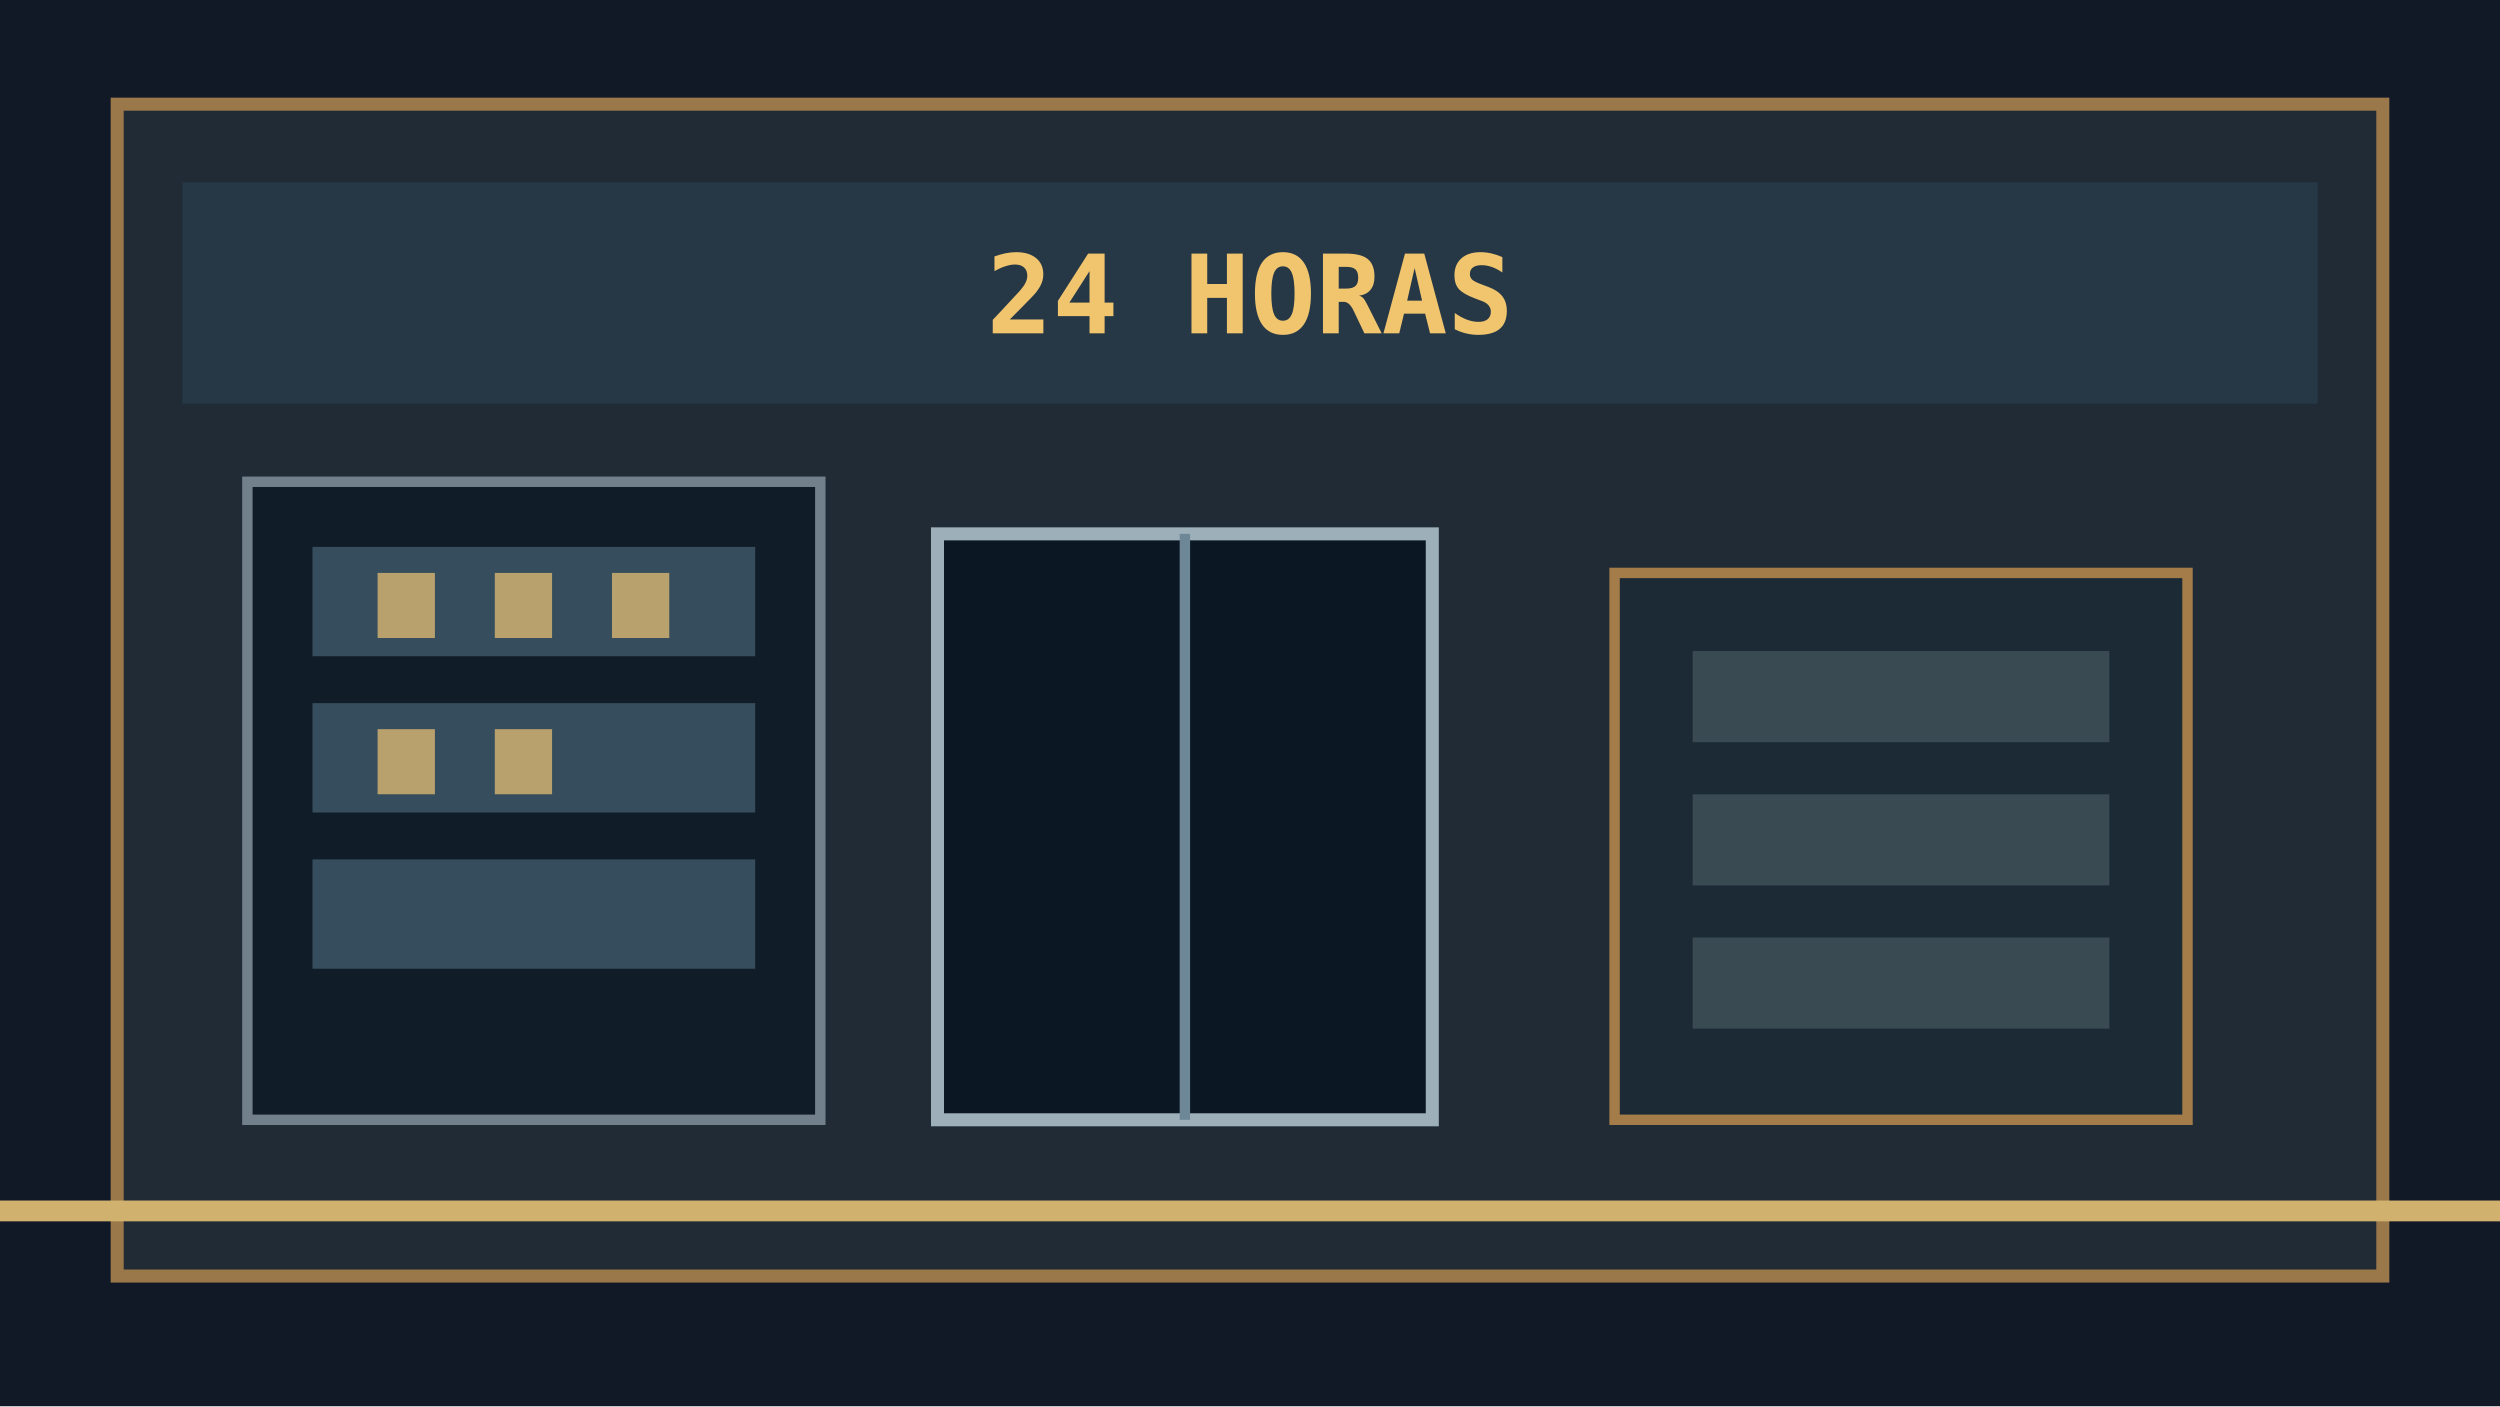
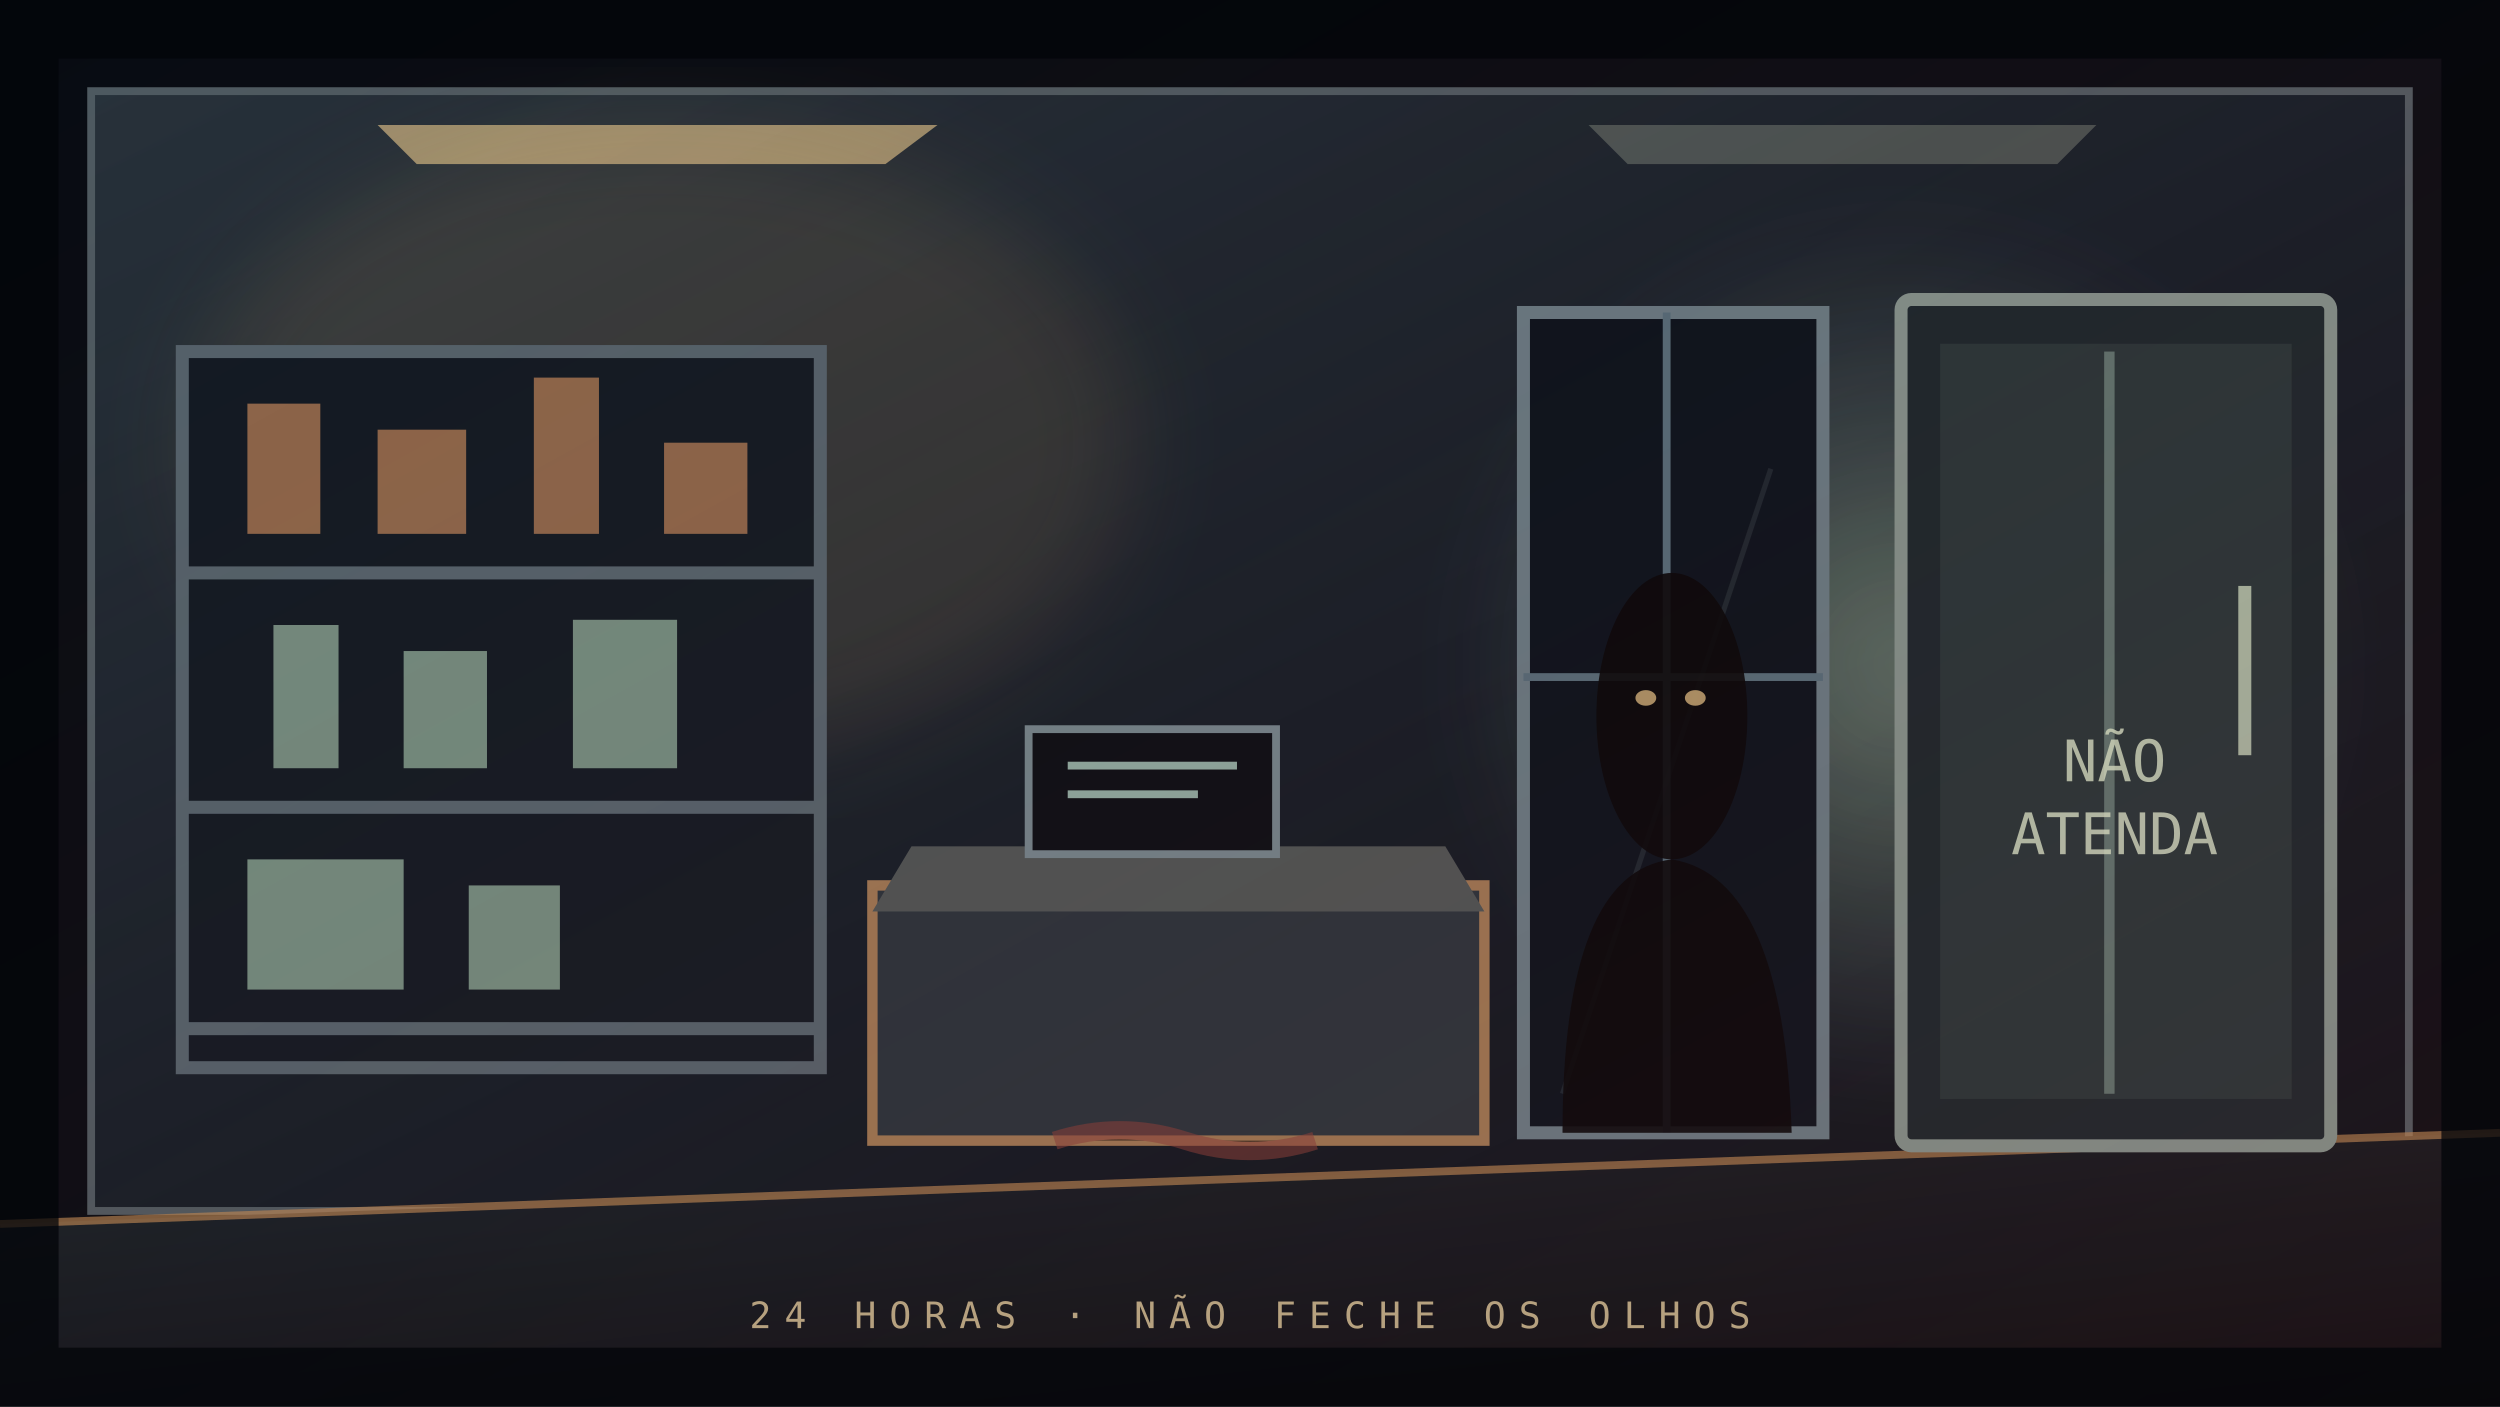
<svg xmlns="http://www.w3.org/2000/svg" viewBox="0 0 960 540">
-   <rect width="960" height="540" fill="#111927" />
-   <rect x="45" y="40" width="870" height="450" fill="#202b35" stroke="#9b784a" stroke-width="5" />
-   <rect x="70" y="70" width="820" height="85" fill="#263746" />
-   <text x="480" y="128" text-anchor="middle" fill="#f0c56e" font-family="monospace" font-size="42" font-weight="bold">24 HORAS</text>
-   <rect x="95" y="185" width="220" height="245" fill="#101c27" stroke="#71808a" stroke-width="4" />
-   <g fill="#354d5c">
-     <rect x="120" y="210" width="170" height="42" />
-     <rect x="120" y="270" width="170" height="42" />
-     <rect x="120" y="330" width="170" height="42" />
+   <defs>
+     <linearGradient id="wall" y2="1">
+       <stop stop-color="#26313a" />
+       <stop offset=".55" stop-color="#111b25" />
+       <stop offset="1" stop-color="#080e16" />
+     </linearGradient>
+     <linearGradient id="floor" y2="1">
+       <stop stop-color="#18232b" />
+       <stop offset="1" stop-color="#05080d" />
+     </linearGradient>
+     <radialGradient id="fridge">
+       <stop stop-color="#b4d8b4" stop-opacity=".48" />
+       <stop offset="1" stop-color="#7da59b" stop-opacity="0" />
+     </radialGradient>
+     <linearGradient id="blood" y2="1">
+       <stop stop-color="#8e3c38" stop-opacity=".0" />
+       <stop offset="1" stop-color="#8e3c38" stop-opacity=".65" />
+     </linearGradient>
+     <filter id="blur">
+       <feGaussianBlur stdDeviation="18" />
+     </filter>
+   </defs>
+   <rect width="960" height="540" fill="#070b12" />
+   <rect x="35" y="35" width="890" height="430" fill="url(#wall)" stroke="#4d5960" stroke-width="3" />
+   <path d="M0 470L960 435V540H0Z" fill="url(#floor)" />
+   <path d="M0 470L960 435" stroke="#bd8953" stroke-width="3" opacity=".65" />
+   <path d="M145 48H360L340 63H160Z" fill="#e7c88c" opacity=".62" />
+   <path d="M610 48H805L790 63H625Z" fill="#d9e2c5" opacity=".25" />
+   <ellipse cx="255" cy="170" rx="180" ry="120" fill="#e8bd75" opacity=".12" filter="url(#blur)" />
+   <ellipse cx="730" cy="255" rx="170" ry="170" fill="url(#fridge)" filter="url(#blur)" />
+   <g stroke="#52616a" stroke-width="5" fill="#101922">
+     <path d="M70 135H315V410H70Z" />
+     <path d="M70 220H315M70 310H315M70 395H315" />
  </g>
-   <g fill="#b9a16d">
-     <rect x="145" y="220" width="22" height="25" />
-     <rect x="190" y="220" width="22" height="25" />
-     <rect x="235" y="220" width="22" height="25" />
-     <rect x="145" y="280" width="22" height="25" />
-     <rect x="190" y="280" width="22" height="25" />
+   <g fill="#8b6549">
+     <rect x="95" y="155" width="28" height="50" />
+     <rect x="145" y="165" width="34" height="40" />
+     <rect x="205" y="145" width="25" height="60" />
+     <rect x="255" y="170" width="32" height="35" />
  </g>
-   <rect x="360" y="205" width="190" height="225" fill="#0b1723" stroke="#9db0ba" stroke-width="5" />
-   <path d="M455 205V430" stroke="#6d8796" stroke-width="4" />
-   <rect x="620" y="220" width="220" height="210" fill="#1c2a35" stroke="#a47c49" stroke-width="4" />
-   <rect x="650" y="250" width="160" height="35" fill="#394a52" />
-   <rect x="650" y="305" width="160" height="35" fill="#394a52" />
-   <rect x="650" y="360" width="160" height="35" fill="#394a52" />
-   <path d="M0 465H960" stroke="#d0b16d" stroke-width="8" />
+   <g fill="#718b7e">
+     <rect x="105" y="240" width="25" height="55" />
+     <rect x="155" y="250" width="32" height="45" />
+     <rect x="220" y="238" width="40" height="57" />
+     <rect x="95" y="330" width="60" height="50" />
+     <rect x="180" y="340" width="35" height="40" />
+   </g>
+   <path d="M335 340H570V438H335Z" fill="#27323a" stroke="#9b7652" stroke-width="4" />
+   <path d="M350 325H555L570 350H335Z" fill="#4b5353" />
+   <rect x="395" y="280" width="95" height="48" fill="#080d14" stroke="#70838a" stroke-width="3" />
+   <path d="M410 294H475M410 305H460" stroke="#8caaa0" stroke-width="3" />
+   <rect x="585" y="120" width="115" height="315" fill="#07111b" stroke="#657982" stroke-width="5" />
+   <path d="M640 120V435M585 260H700" stroke="#526b78" stroke-width="3" />
+   <path d="M600 420L680 180" stroke="#9eb8bd" stroke-width="2" opacity=".12" />
+   <rect x="730" y="115" width="165" height="325" rx="4" fill="#17252b" stroke="#80918b" stroke-width="5" />
+   <rect x="745" y="132" width="135" height="290" fill="#a4c3ad" opacity=".09" />
+   <path d="M810 135V420" stroke="#5b726e" stroke-width="4" />
+   <path d="M862 225V290" stroke="#a5b7a2" stroke-width="5" />
+   <text x="812" y="300" fill="#d5e4c8" font-family="monospace" font-size="22" text-anchor="middle" opacity=".82">NÃO</text>
+   <text x="812" y="328" fill="#d5e4c8" font-family="monospace" font-size="22" text-anchor="middle" opacity=".82">ATENDA</text>
+   <ellipse cx="642" cy="275" rx="29" ry="55" fill="#020407" opacity=".9" />
+   <path d="M600 435Q600 335 642 330Q685 337 688 435Z" fill="#020407" opacity=".9" />
+   <ellipse cx="632" cy="268" rx="4" ry="3" fill="#d4b77e" opacity=".8" />
+   <ellipse cx="651" cy="268" rx="4" ry="3" fill="#d4b77e" opacity=".8" />
+   <path d="M405 438Q430 430 455 438T505 438" stroke="#873e39" stroke-width="7" opacity=".55" />
+   <rect width="960" height="540" fill="url(#blood)" opacity=".25" />
+   <path d="M0 0H960V540H0Z" fill="none" stroke="#020408" stroke-width="45" opacity=".75" />
+   <text x="480" y="510" fill="#b6a17f" font-family="monospace" font-size="14" text-anchor="middle" letter-spacing="5">24 HORAS  ·  NÃO FECHE OS OLHOS</text>
</svg>
